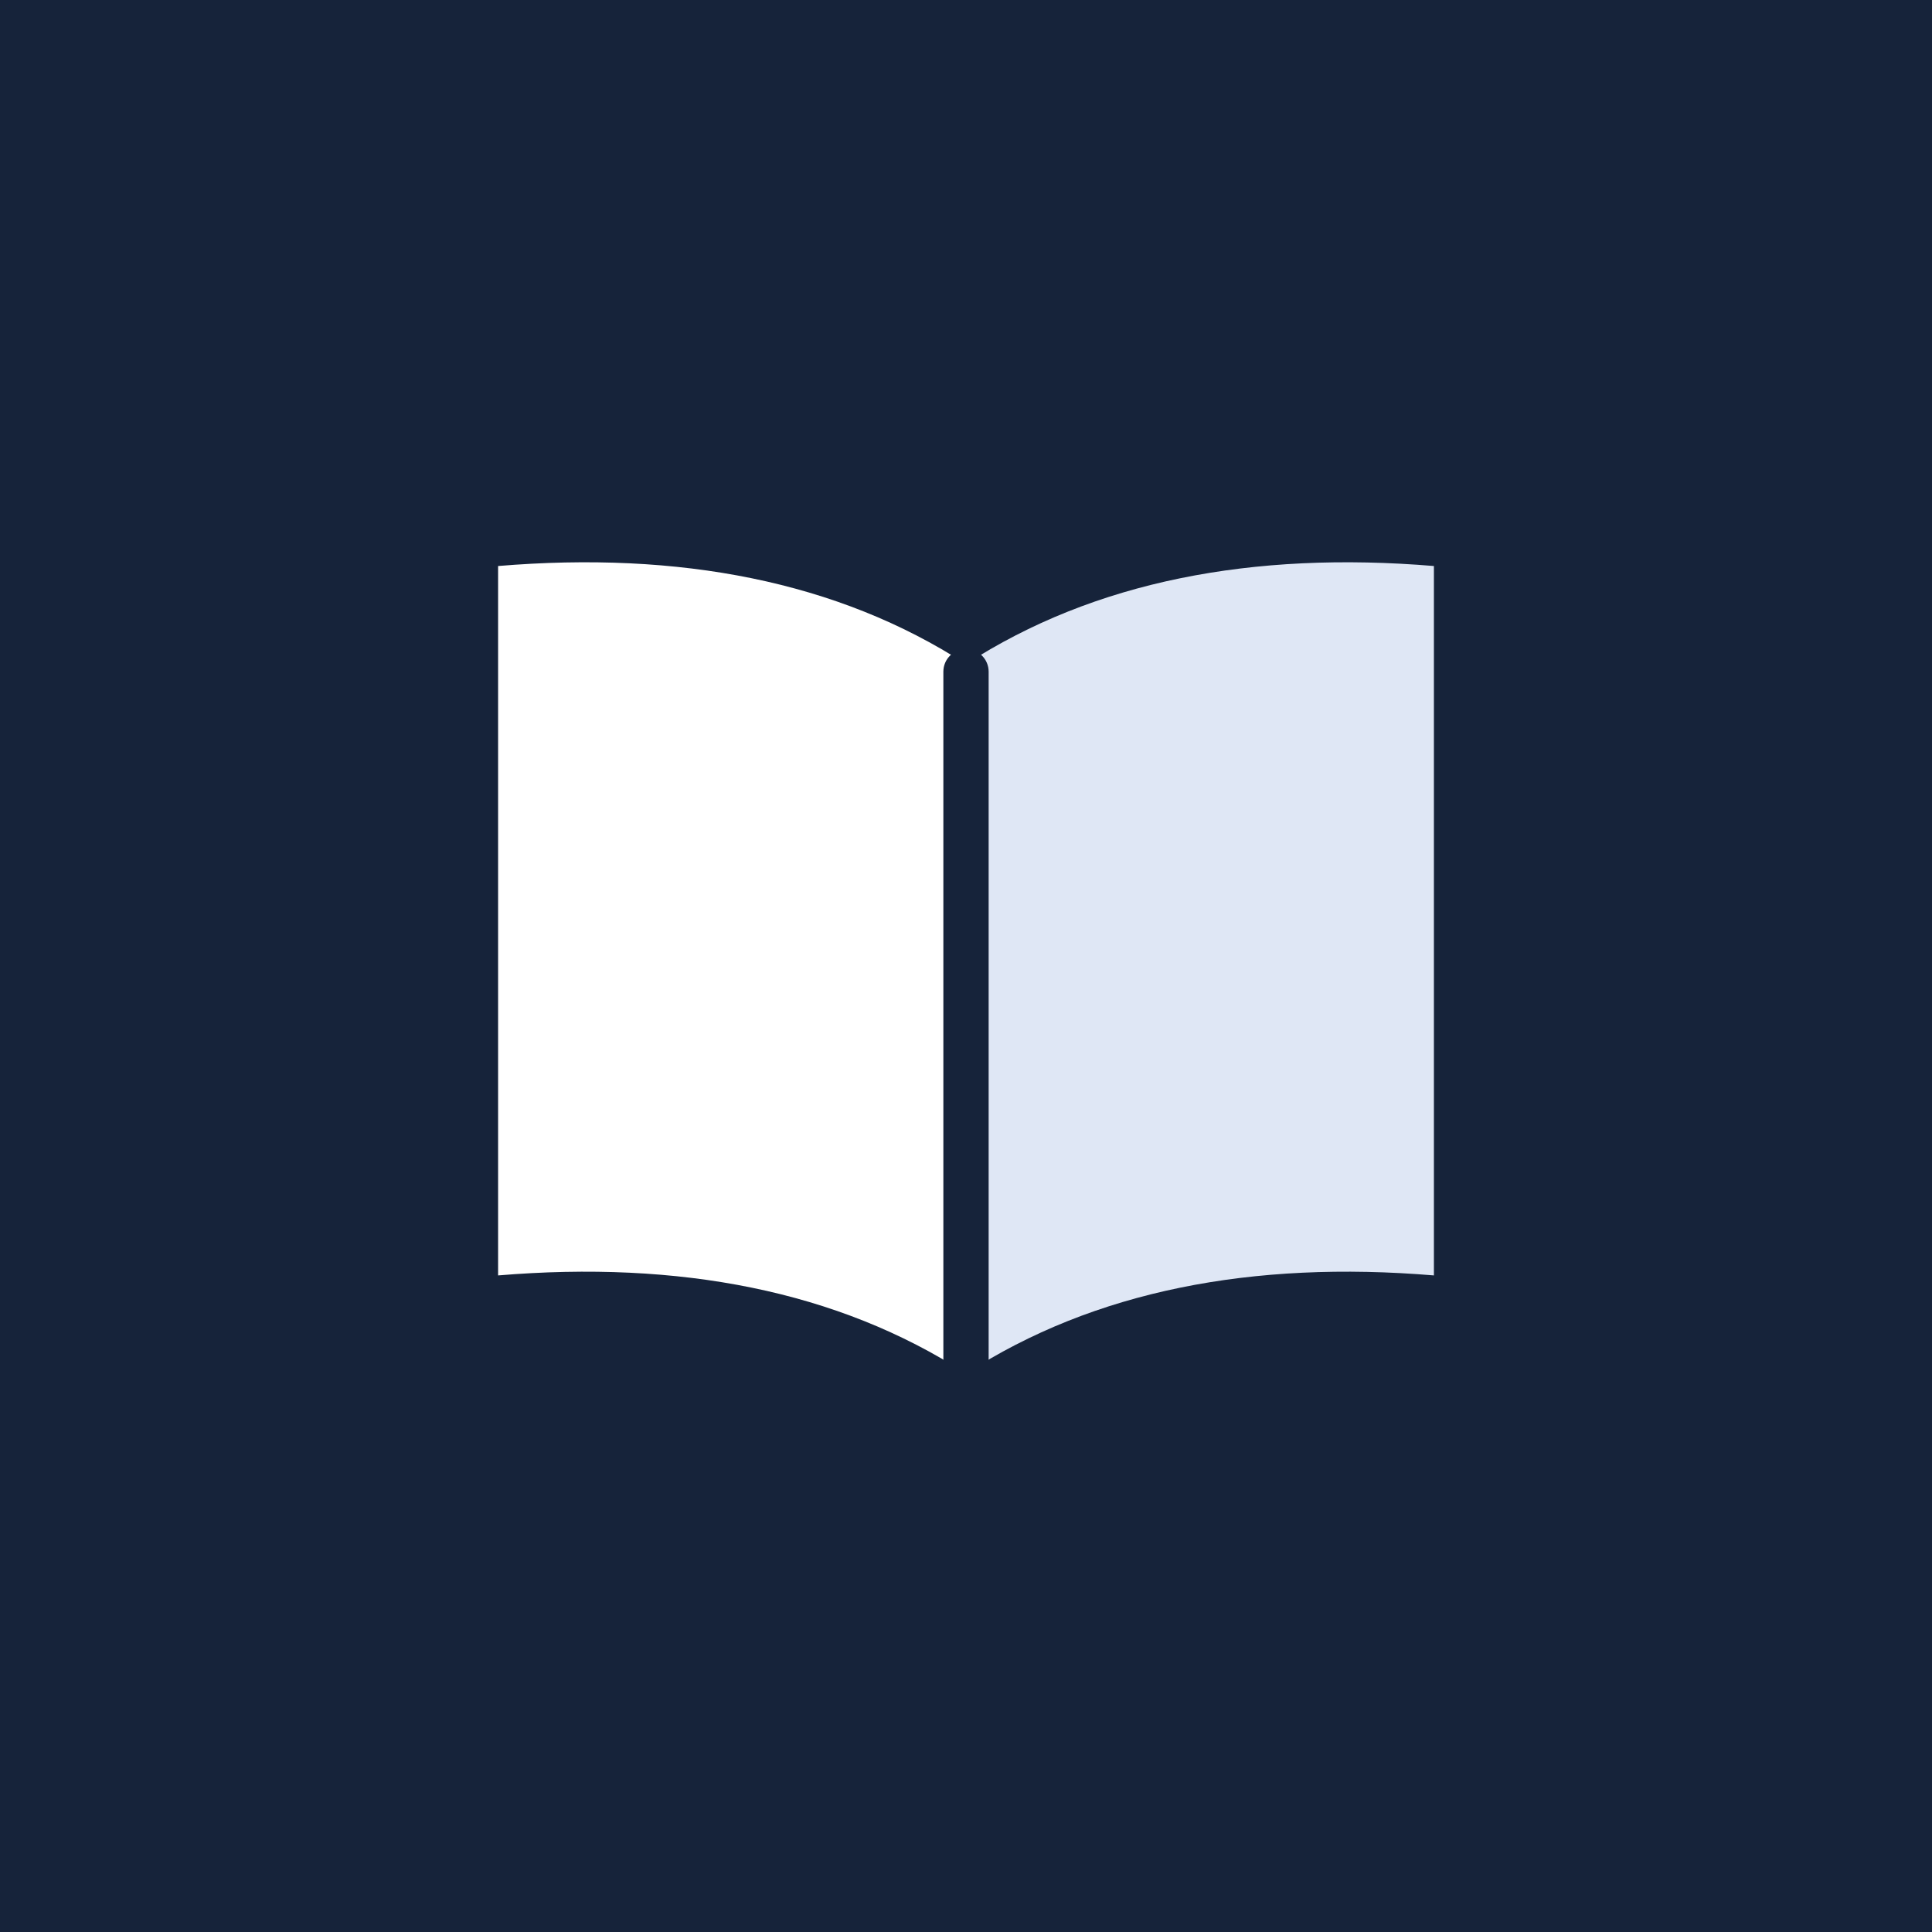
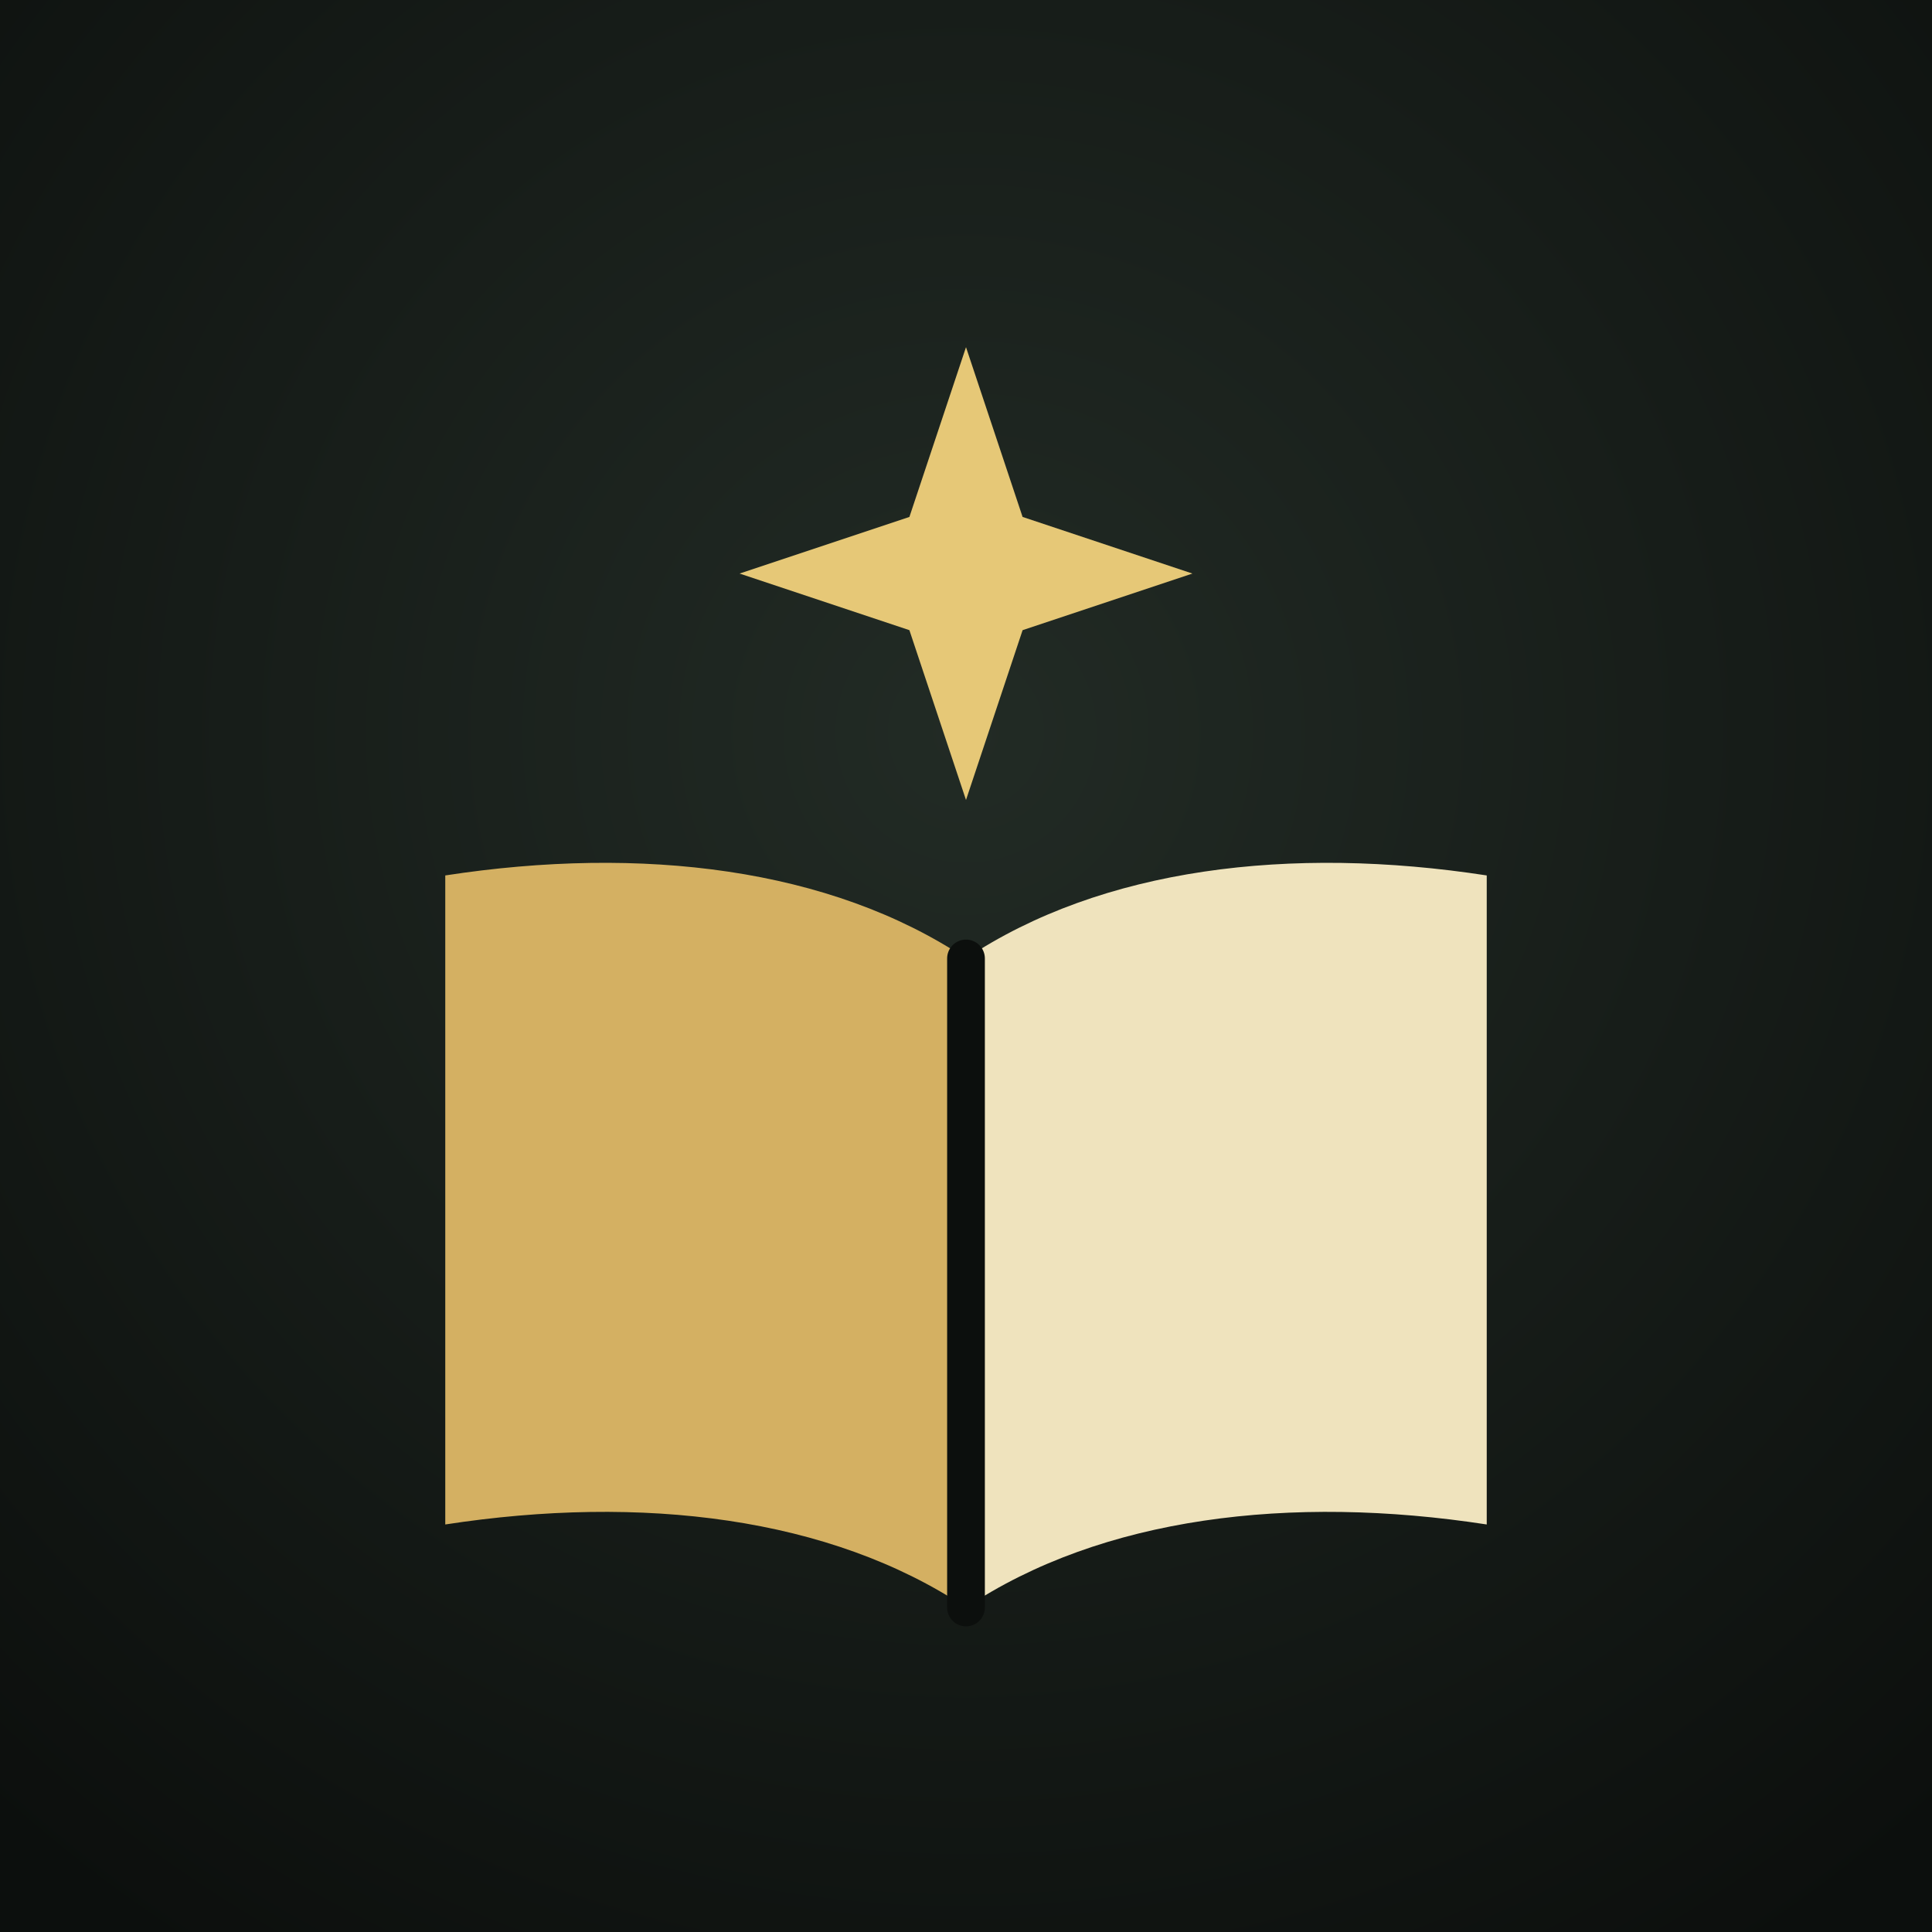
<svg xmlns="http://www.w3.org/2000/svg" viewBox="0 0 512 512">
-   <rect width="512" height="512" fill="#16233a" />
-   <path d="M256 176c-34-22-76-30-124-26v188c48-4 90 4 124 26z" fill="#ffffff" />
-   <path d="M256 176c34-22 76-30 124-26v188c-48-4-90 4-124 26z" fill="#dfe7f5" />
-   <rect x="250" y="172" width="12" height="194" rx="6" fill="#16233a" />
+   <defs>
+     <radialGradient id="g" cx="50%" cy="38%" r="75%">
+       <stop offset="0" stop-color="#222b25" />
+       <stop offset="1" stop-color="#0c0f0d" />
+     </radialGradient>
+   </defs>
+   <rect width="512" height="512" fill="url(#g)" />
+   <path d="M256 92l15 45 45 15-45 15-15 45-15-45-45-15 45-15z" fill="#e6c877" />
+   <path d="M256 254c-36-24-86-30-138-22v172c52-8 102-2 138 22z" fill="#d4b062" />
+   <path d="M256 254c36-24 86-30 138-22v172c-52-8-102-2-138 22z" fill="#efe3bd" />
+   <path d="M256 254v172" stroke="#0c0f0d" stroke-width="10" stroke-linecap="round" />
</svg>
